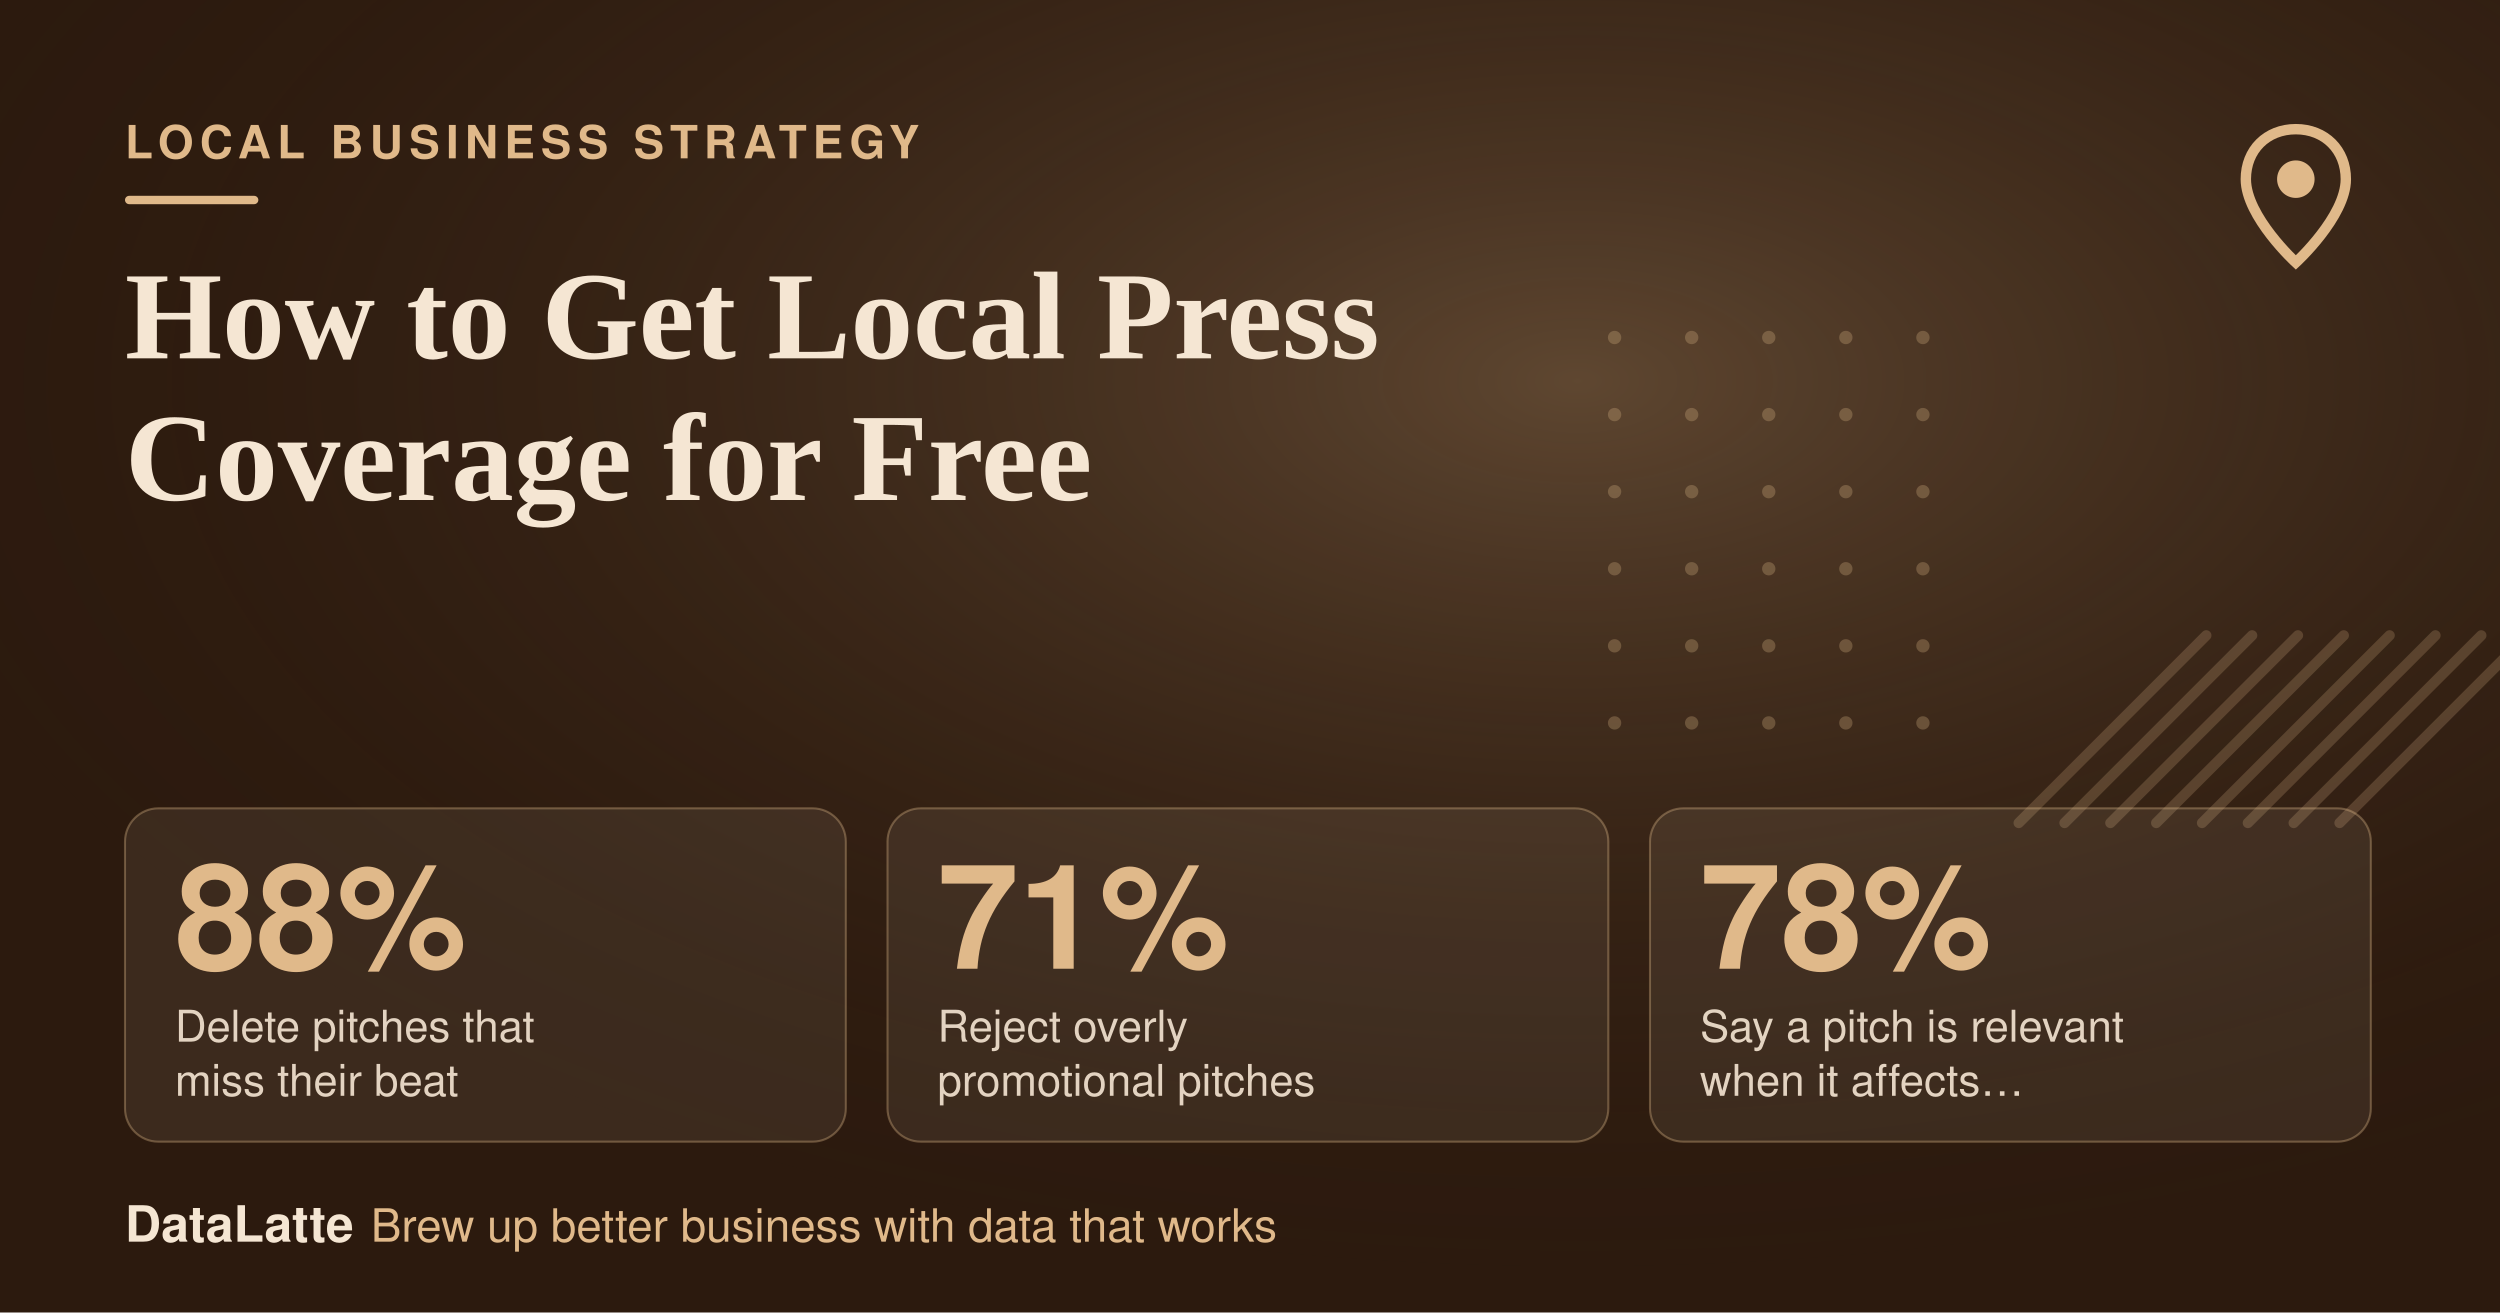
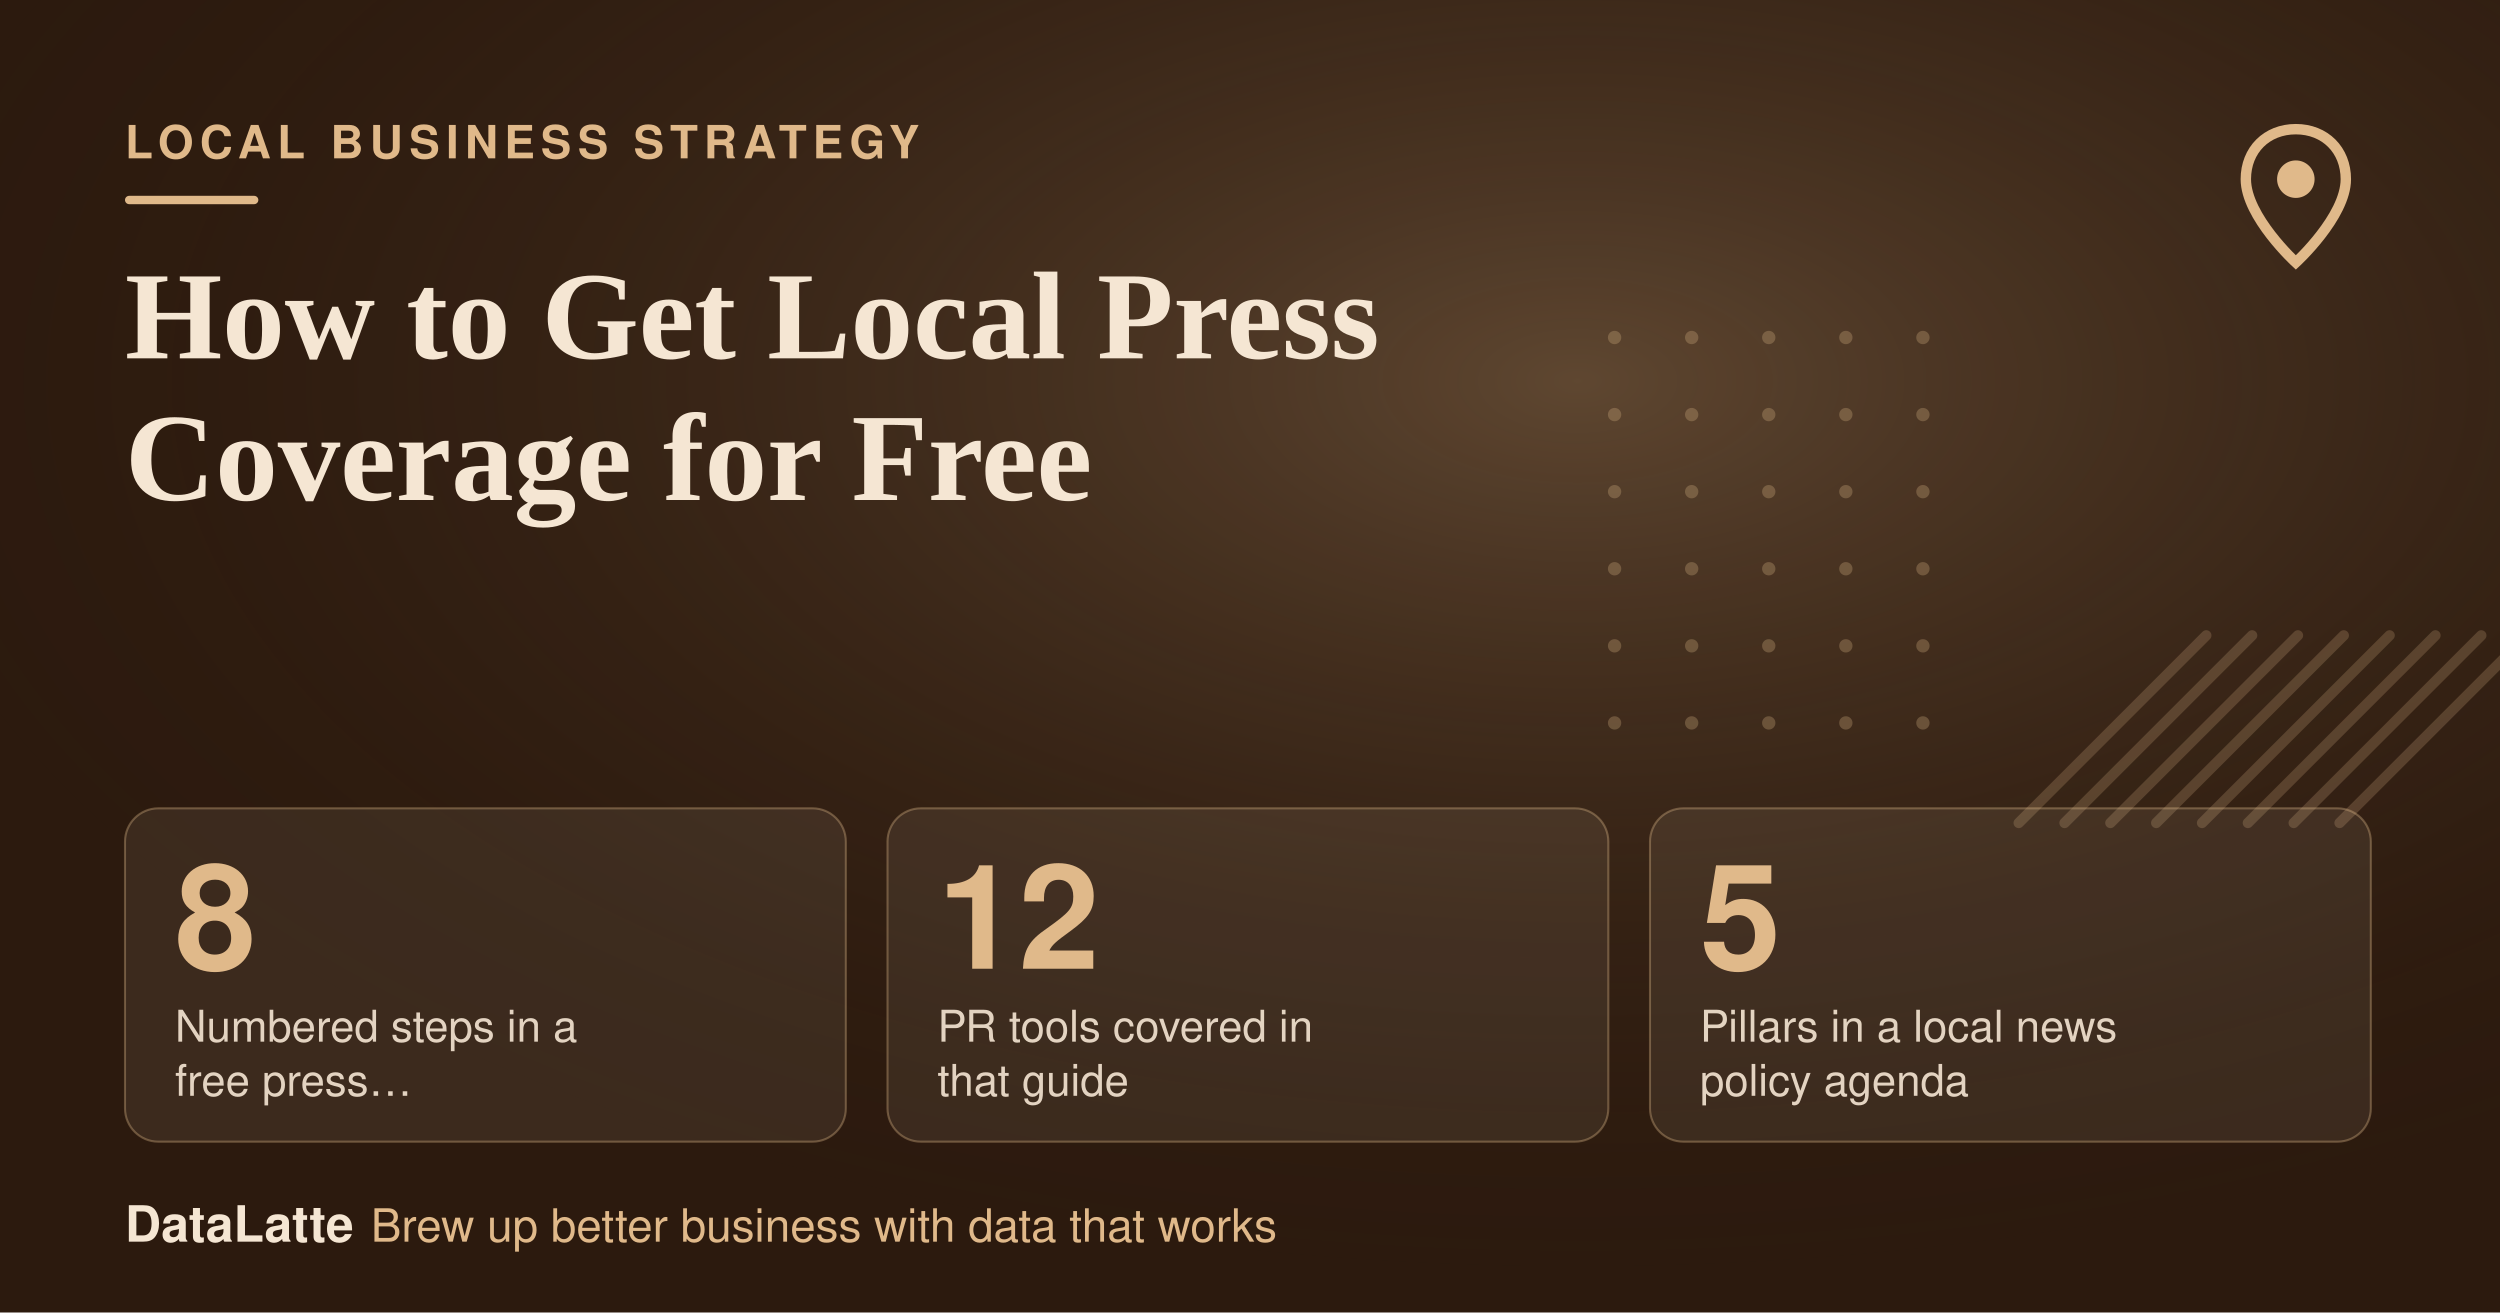
<svg xmlns="http://www.w3.org/2000/svg" width="1200" height="630" viewBox="0 0 1200 630" role="img" aria-label="How to Get Local Press Coverage for Free">
  <defs>
    <radialGradient id="g" cx="63%" cy="29%" r="70%">
      <stop offset="0" stop-color="#e0b98a" stop-opacity="0.28" />
      <stop offset="1" stop-color="#2c1a0e" stop-opacity="0" />
    </radialGradient>
  </defs>
  <rect width="1200" height="630" fill="#2c1a0e" />
  <rect width="1200" height="630" fill="url(#g)" />
  <line x1="969" y1="395" x2="1059" y2="305" stroke="#e0b98a" stroke-opacity="0.22" stroke-width="5" stroke-linecap="round" />
  <line x1="991" y1="395" x2="1081" y2="305" stroke="#e0b98a" stroke-opacity="0.22" stroke-width="5" stroke-linecap="round" />
  <line x1="1013" y1="395" x2="1103" y2="305" stroke="#e0b98a" stroke-opacity="0.22" stroke-width="5" stroke-linecap="round" />
  <line x1="1035" y1="395" x2="1125" y2="305" stroke="#e0b98a" stroke-opacity="0.22" stroke-width="5" stroke-linecap="round" />
  <line x1="1057" y1="395" x2="1147" y2="305" stroke="#e0b98a" stroke-opacity="0.22" stroke-width="5" stroke-linecap="round" />
  <line x1="1079" y1="395" x2="1169" y2="305" stroke="#e0b98a" stroke-opacity="0.22" stroke-width="5" stroke-linecap="round" />
  <line x1="1101" y1="395" x2="1191" y2="305" stroke="#e0b98a" stroke-opacity="0.22" stroke-width="5" stroke-linecap="round" />
  <line x1="1123" y1="395" x2="1213" y2="305" stroke="#e0b98a" stroke-opacity="0.22" stroke-width="5" stroke-linecap="round" />
  <circle cx="775" cy="162" r="3.2" fill="#e0b98a" fill-opacity="0.28" />
  <circle cx="775" cy="199" r="3.2" fill="#e0b98a" fill-opacity="0.28" />
  <circle cx="775" cy="236" r="3.2" fill="#e0b98a" fill-opacity="0.28" />
  <circle cx="775" cy="273" r="3.2" fill="#e0b98a" fill-opacity="0.28" />
  <circle cx="775" cy="310" r="3.2" fill="#e0b98a" fill-opacity="0.28" />
  <circle cx="775" cy="347" r="3.2" fill="#e0b98a" fill-opacity="0.28" />
  <circle cx="812" cy="162" r="3.2" fill="#e0b98a" fill-opacity="0.28" />
  <circle cx="812" cy="199" r="3.2" fill="#e0b98a" fill-opacity="0.28" />
  <circle cx="812" cy="236" r="3.2" fill="#e0b98a" fill-opacity="0.28" />
  <circle cx="812" cy="273" r="3.2" fill="#e0b98a" fill-opacity="0.28" />
  <circle cx="812" cy="310" r="3.2" fill="#e0b98a" fill-opacity="0.28" />
  <circle cx="812" cy="347" r="3.2" fill="#e0b98a" fill-opacity="0.28" />
  <circle cx="849" cy="162" r="3.2" fill="#e0b98a" fill-opacity="0.28" />
  <circle cx="849" cy="199" r="3.2" fill="#e0b98a" fill-opacity="0.28" />
  <circle cx="849" cy="236" r="3.2" fill="#e0b98a" fill-opacity="0.28" />
  <circle cx="849" cy="273" r="3.2" fill="#e0b98a" fill-opacity="0.28" />
  <circle cx="849" cy="310" r="3.2" fill="#e0b98a" fill-opacity="0.28" />
  <circle cx="849" cy="347" r="3.2" fill="#e0b98a" fill-opacity="0.28" />
  <circle cx="886" cy="162" r="3.2" fill="#e0b98a" fill-opacity="0.28" />
  <circle cx="886" cy="199" r="3.2" fill="#e0b98a" fill-opacity="0.28" />
  <circle cx="886" cy="236" r="3.2" fill="#e0b98a" fill-opacity="0.28" />
  <circle cx="886" cy="273" r="3.2" fill="#e0b98a" fill-opacity="0.28" />
  <circle cx="886" cy="310" r="3.2" fill="#e0b98a" fill-opacity="0.28" />
  <circle cx="886" cy="347" r="3.2" fill="#e0b98a" fill-opacity="0.28" />
  <circle cx="923" cy="162" r="3.2" fill="#e0b98a" fill-opacity="0.28" />
  <circle cx="923" cy="199" r="3.2" fill="#e0b98a" fill-opacity="0.28" />
  <circle cx="923" cy="236" r="3.2" fill="#e0b98a" fill-opacity="0.28" />
  <circle cx="923" cy="273" r="3.2" fill="#e0b98a" fill-opacity="0.28" />
  <circle cx="923" cy="310" r="3.2" fill="#e0b98a" fill-opacity="0.28" />
  <circle cx="923" cy="347" r="3.2" fill="#e0b98a" fill-opacity="0.28" />
  <g transform="translate(1076 62) scale(1.0)">
    <path d="M26 0C12 0 2 10 2 24c0 18 24 40 24 40s24-22 24-40C50 10 40 0 26 0z" fill="none" stroke="#e0b98a" stroke-width="5" />
    <circle cx="26" cy="24" r="9" fill="#e0b98a" />
  </g>
  <text x="60" y="76" font-family="Helvetica, Arial, sans-serif" font-size="22" font-weight="700" fill="#e0b98a" letter-spacing="3">LOCAL BUSINESS STRATEGY</text>
  <rect x="60" y="94" width="64" height="4" rx="2" fill="#e0b98a" />
  <text x="60" y="172" font-family="Georgia, 'Times New Roman', serif" font-size="60" font-weight="700" fill="#f5e6d3">How to Get Local Press</text>
  <text x="60" y="240" font-family="Georgia, 'Times New Roman', serif" font-size="60" font-weight="700" fill="#f5e6d3">Coverage for Free</text>
  <rect x="60" y="388" width="346" height="160" rx="16" fill="#f5e6d3" fill-opacity="0.08" stroke="#e0b98a" stroke-opacity="0.35" />
-   <text x="84" y="465" font-family="Helvetica, Arial, sans-serif" font-size="70" font-weight="800" fill="#e0b98a">88%</text>
-   <text x="84" y="500" font-family="Helvetica, Arial, sans-serif" font-size="21" fill="#f5e6d3" fill-opacity="0.9">Delete pitches that</text>
-   <text x="84" y="526" font-family="Helvetica, Arial, sans-serif" font-size="21" fill="#f5e6d3" fill-opacity="0.9">miss their beat</text>
+   <text x="84" y="465" font-family="Helvetica, Arial, sans-serif" font-size="70" font-weight="800" fill="#e0b98a">8</text>
+   <text x="84" y="500" font-family="Helvetica, Arial, sans-serif" font-size="21" fill="#f5e6d3" fill-opacity="0.9">Numbered steps in a</text>
+   <text x="84" y="526" font-family="Helvetica, Arial, sans-serif" font-size="21" fill="#f5e6d3" fill-opacity="0.9">free press…</text>
  <rect x="426" y="388" width="346" height="160" rx="16" fill="#f5e6d3" fill-opacity="0.08" stroke="#e0b98a" stroke-opacity="0.35" />
-   <text x="450" y="465" font-family="Helvetica, Arial, sans-serif" font-size="70" font-weight="800" fill="#e0b98a">71%</text>
-   <text x="450" y="500" font-family="Helvetica, Arial, sans-serif" font-size="21" fill="#f5e6d3" fill-opacity="0.9">Reject overly</text>
-   <text x="450" y="526" font-family="Helvetica, Arial, sans-serif" font-size="21" fill="#f5e6d3" fill-opacity="0.9">promotional pitches</text>
+   <text x="450" y="465" font-family="Helvetica, Arial, sans-serif" font-size="70" font-weight="800" fill="#e0b98a">12</text>
+   <text x="450" y="500" font-family="Helvetica, Arial, sans-serif" font-size="21" fill="#f5e6d3" fill-opacity="0.9">PR tools covered in</text>
+   <text x="450" y="526" font-family="Helvetica, Arial, sans-serif" font-size="21" fill="#f5e6d3" fill-opacity="0.9">that guide</text>
  <rect x="792" y="388" width="346" height="160" rx="16" fill="#f5e6d3" fill-opacity="0.08" stroke="#e0b98a" stroke-opacity="0.35" />
-   <text x="816" y="465" font-family="Helvetica, Arial, sans-serif" font-size="70" font-weight="800" fill="#e0b98a">78%</text>
-   <text x="816" y="500" font-family="Helvetica, Arial, sans-serif" font-size="21" fill="#f5e6d3" fill-opacity="0.9">Say a pitch is relevant</text>
-   <text x="816" y="526" font-family="Helvetica, Arial, sans-serif" font-size="21" fill="#f5e6d3" fill-opacity="0.9">when it affects…</text>
+   <text x="816" y="465" font-family="Helvetica, Arial, sans-serif" font-size="70" font-weight="800" fill="#e0b98a">5</text>
+   <text x="816" y="500" font-family="Helvetica, Arial, sans-serif" font-size="21" fill="#f5e6d3" fill-opacity="0.9">Pillars in a local news</text>
+   <text x="816" y="526" font-family="Helvetica, Arial, sans-serif" font-size="21" fill="#f5e6d3" fill-opacity="0.9">policy agenda</text>
  <text x="60" y="596" font-family="Helvetica, Arial, sans-serif" font-size="24" font-weight="700" fill="#f5e6d3">DataLatte</text>
  <text x="178" y="596" font-family="Helvetica, Arial, sans-serif" font-size="22" fill="#e0b98a">Brew up better business with data that works</text>
</svg>
